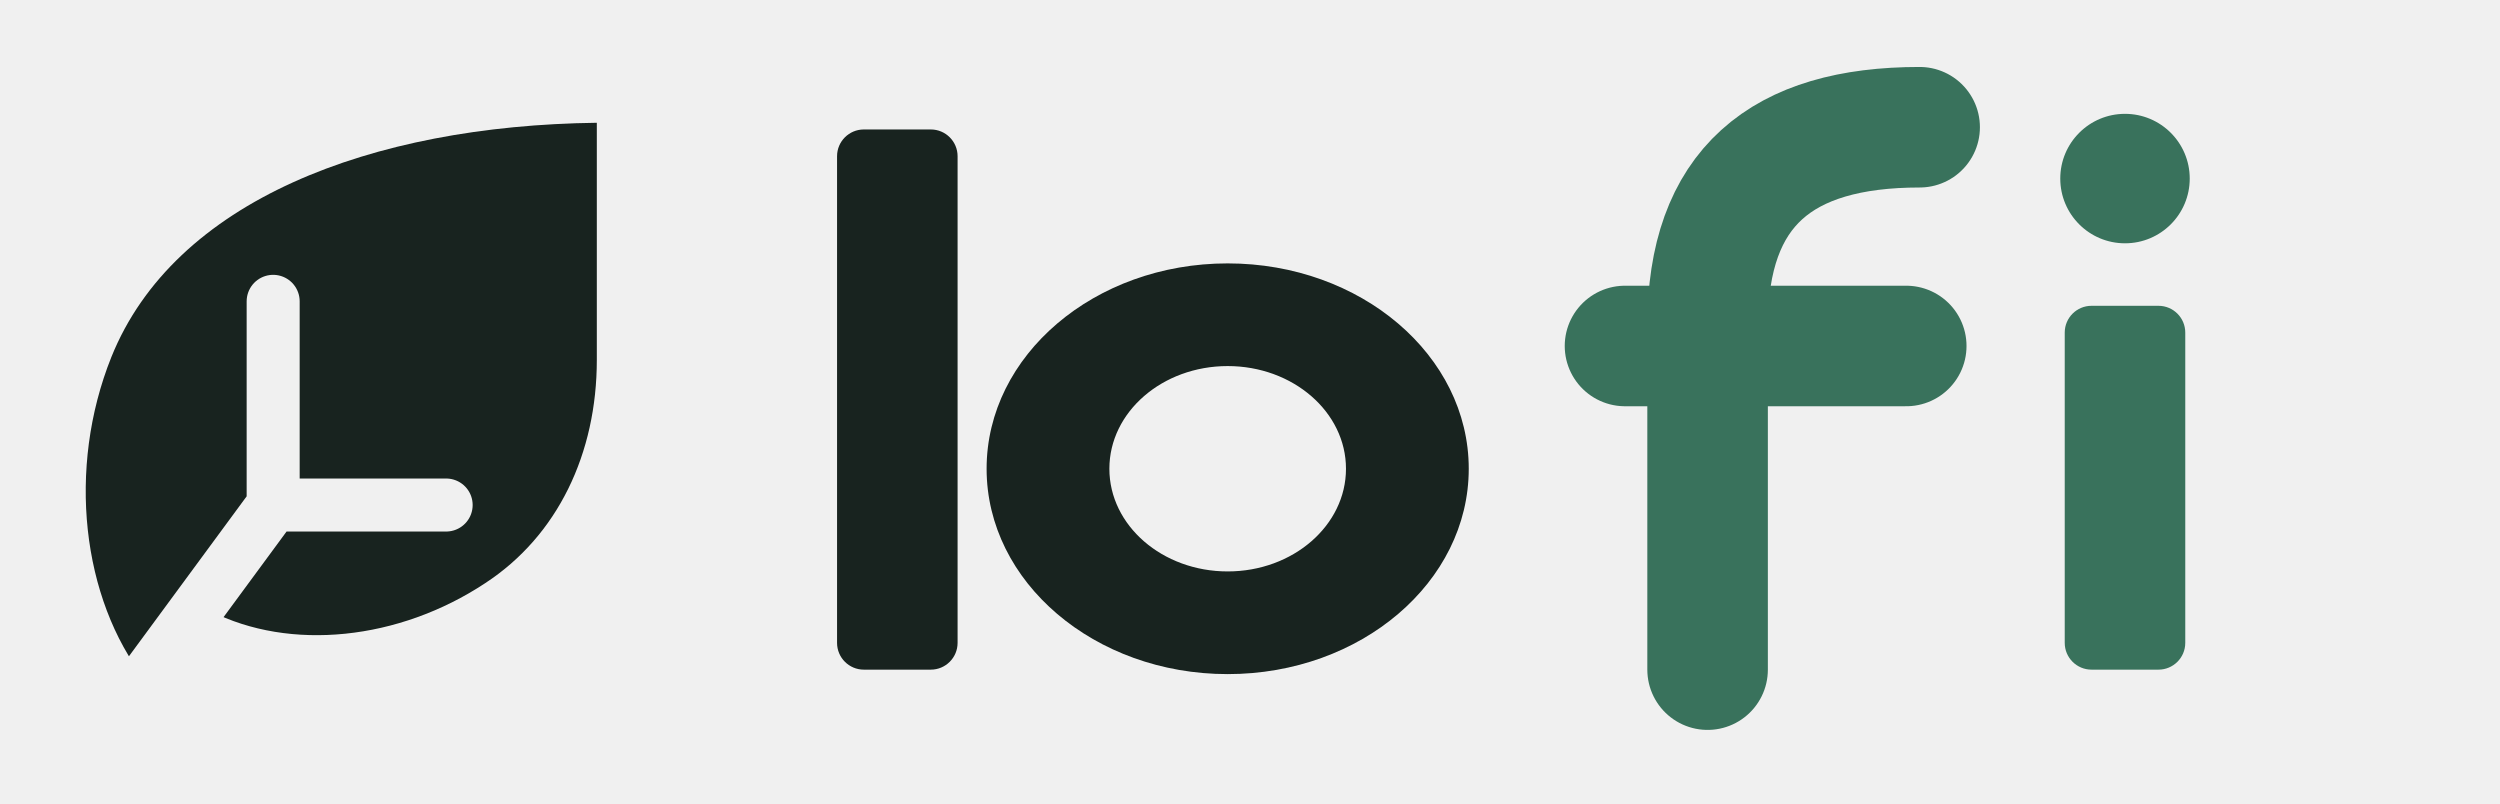
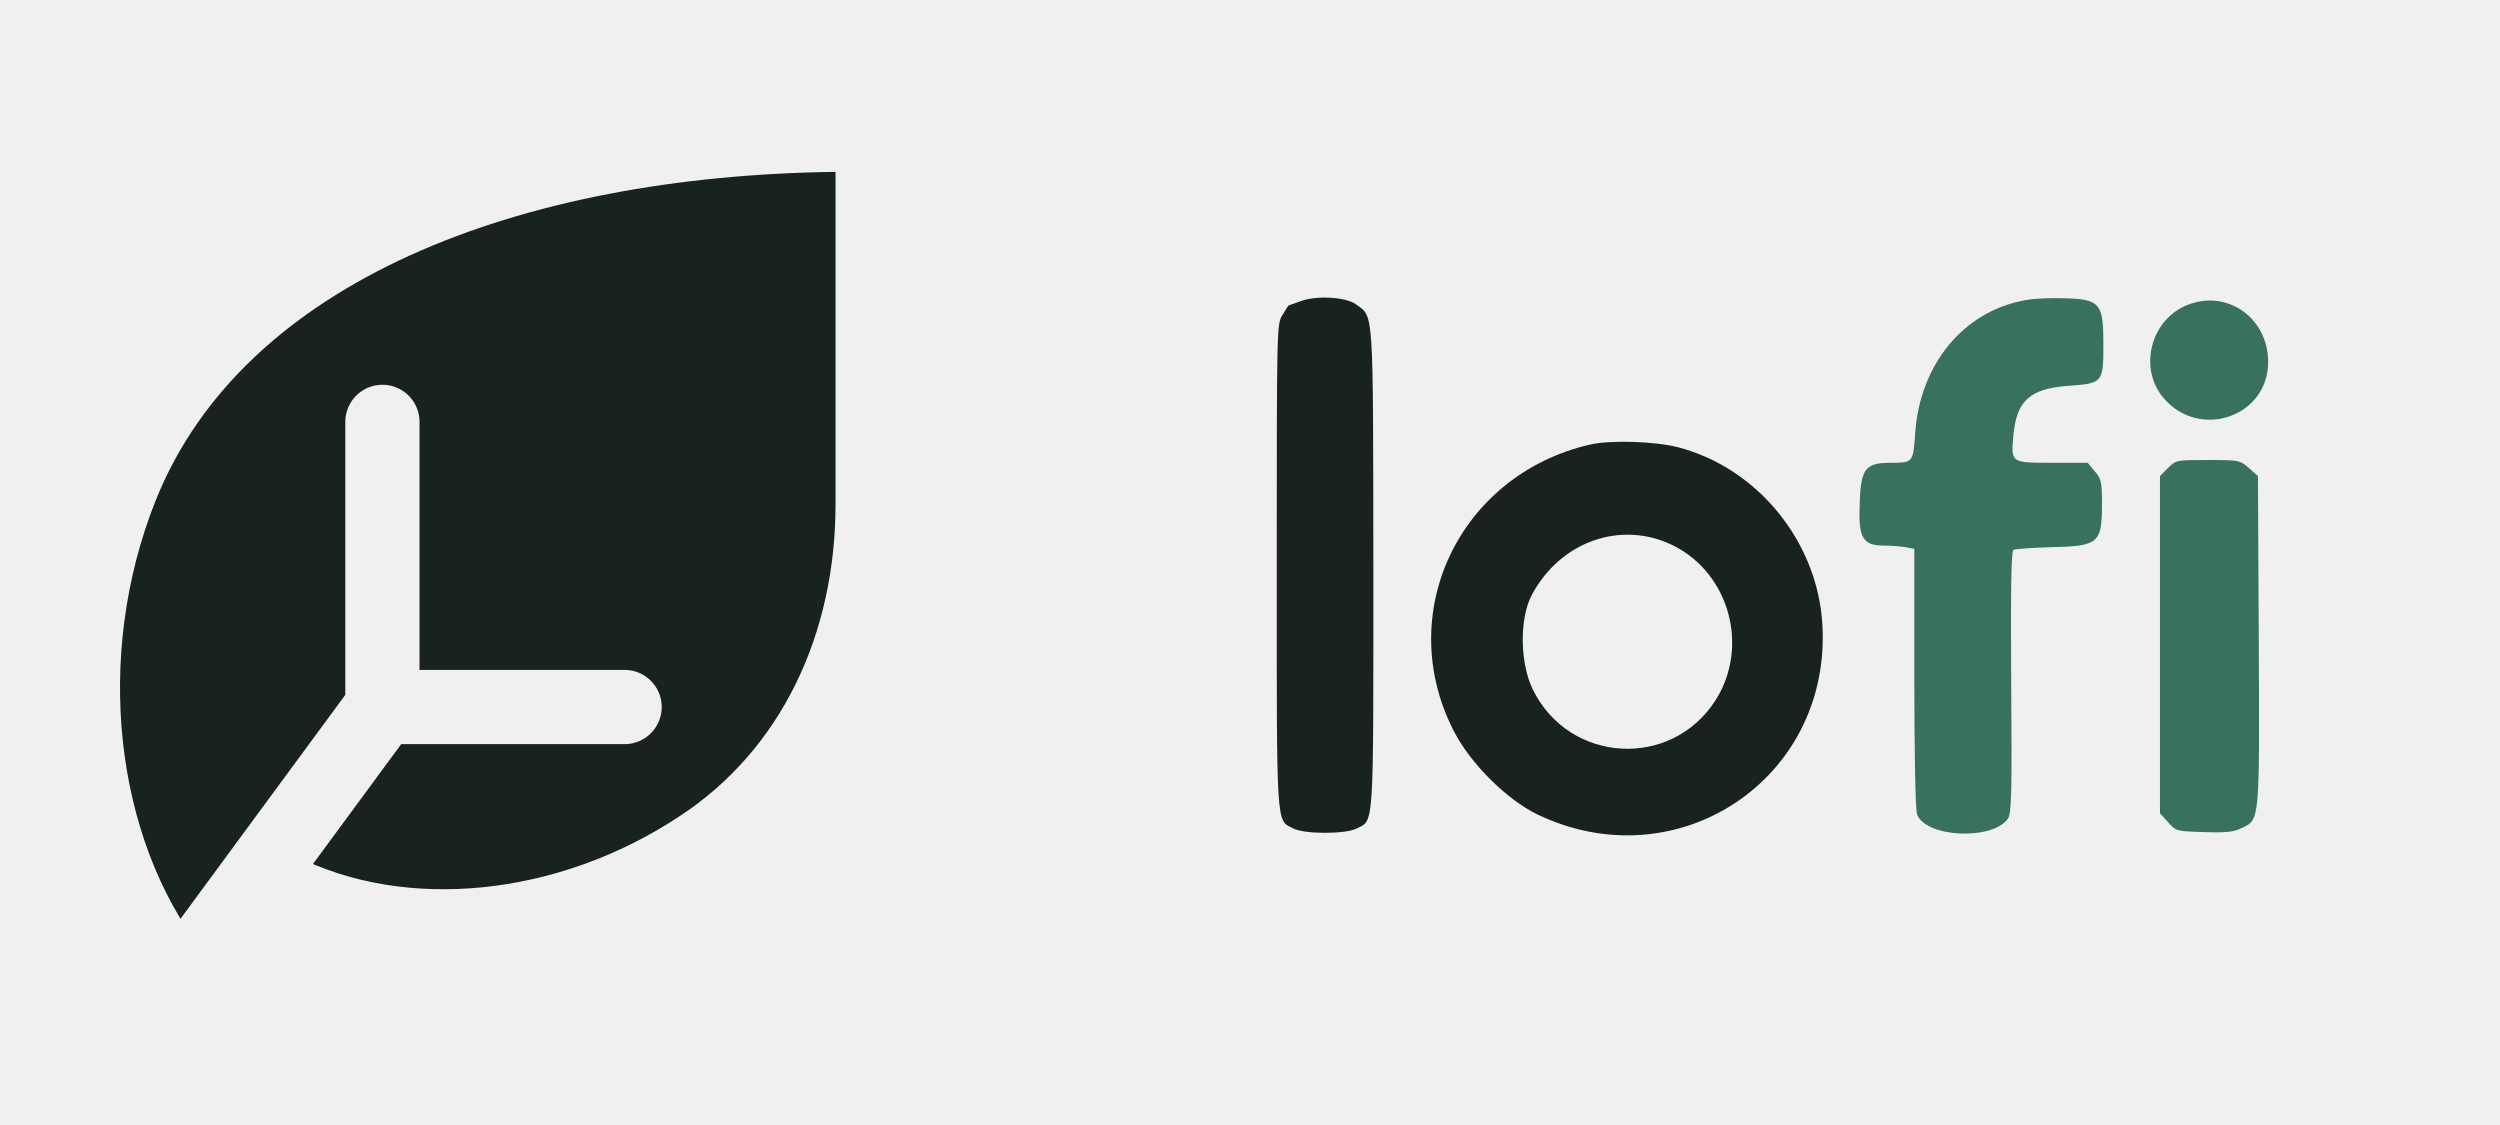
- <svg xmlns="http://www.w3.org/2000/svg" viewBox="0 0 1120 360" role="img" aria-labelledby="title">
+ <svg xmlns="http://www.w3.org/2000/svg" viewBox="0 0 800 360" role="img" aria-labelledby="title">
  <defs>
    <mask id="lofi-title-light-cutout">
      <rect width="512" height="512" fill="white" />
      <path d="M183 184v146h124M183 330 91 455" fill="none" stroke="black" stroke-linecap="round" stroke-linejoin="round" stroke-width="38" />
    </mask>
  </defs>
  <g transform="translate(8 20) scale(.625)">
    <path d="M415 56C253 58 112 112 67 224c-32 80-21 173 24 231l47-49c57 29 135 21 197-20 52-34 80-93 80-160Z" fill="#18231f" mask="url(#lofi-title-light-cutout)" />
  </g>
-   <g fill="#18231f">
-     <rect x="375" y="58" width="54" height="242" rx="12" />
-     <path d="M658 210a108 92 0 1 1-216 0 108 92 0 0 1 216 0Zm-55 0a53 46 0 1 0-106 0 53 46 0 0 0 106 0Z" fill-rule="evenodd" />
+   <g transform="translate(375 58) scale(0.88321)" fill="#18231f" stroke="none">
+     <g transform="translate(0,274) scale(0.1,-0.1)">
+       <path d="M465 2305 c-22 -8 -41 -15 -42 -15 -1 0 -11 -15 -22 -34 -21 -33 -21 -39 -21 -910 0 -963 -3 -919 60 -951 40 -21 190 -21 230 0 63 32 60 -11 60 942 -1 957 2 909 -63 957 -36 27 -145 33 -202 11z" />
+       <path d="M1515 1786 c-475 -110 -713 -613 -493 -1039 60 -117 191 -247 302 -301 506 -243 1064 127 1033 685 -16 301 -233 569 -522 645 -85 22 -246 27 -320 10z m300 -365 c205 -101 278 -367 155 -561 -160 -251 -530 -230 -662 38 -47 95 -49 256 -5 341 103 196 324 274 512 182z" />
+     </g>
  </g>
-   <g fill="none" stroke="#39725c" stroke-linecap="round" stroke-linejoin="round" stroke-width="54">
-     <path d="M765 300V146c0-62 33-89 95-89" />
-     <path d="M728 155h126" />
-   </g>
-   <g fill="#39725c">
-     <rect x="925" y="137" width="54" height="163" rx="12" />
-     <circle cx="952" cy="80" r="29" />
+   <g transform="translate(375 58) scale(0.88321)" fill="#39725c" stroke="none">
+     <g transform="translate(0,274) scale(0.1,-0.1)">
+       <path d="M3092 2309 c-223 -39 -383 -233 -399 -484 -7 -104 -8 -105 -89 -105 -92 0 -108 -22 -112 -148 -5 -124 11 -152 87 -152 27 0 63 -3 80 -6 l31 -6 0 -469 c0 -279 4 -478 10 -493 32 -85 277 -95 330 -14 12 20 14 95 11 494 -2 327 0 474 8 478 6 4 66 8 133 10 177 4 188 13 188 161 0 75 -3 87 -26 114 l-26 31 -129 0 c-150 0 -149 -1 -140 100 12 126 60 169 202 179 122 9 124 11 124 151 0 148 -12 163 -142 166 -48 2 -112 -1 -141 -7z" />
+       <path d="M3685 2294 c-136 -50 -185 -226 -94 -337 129 -156 380 -72 381 127 1 157 -143 263 -287 210z" />
+       <path d="M3609 1701 l-29 -29 0 -611 0 -611 29 -32 c29 -33 31 -33 129 -36 80 -3 108 0 137 14 67 32 66 15 63 680 l-3 596 -33 29 c-32 28 -34 29 -148 29 -114 0 -116 0 -145 -29z" />
+     </g>
  </g>
</svg>
